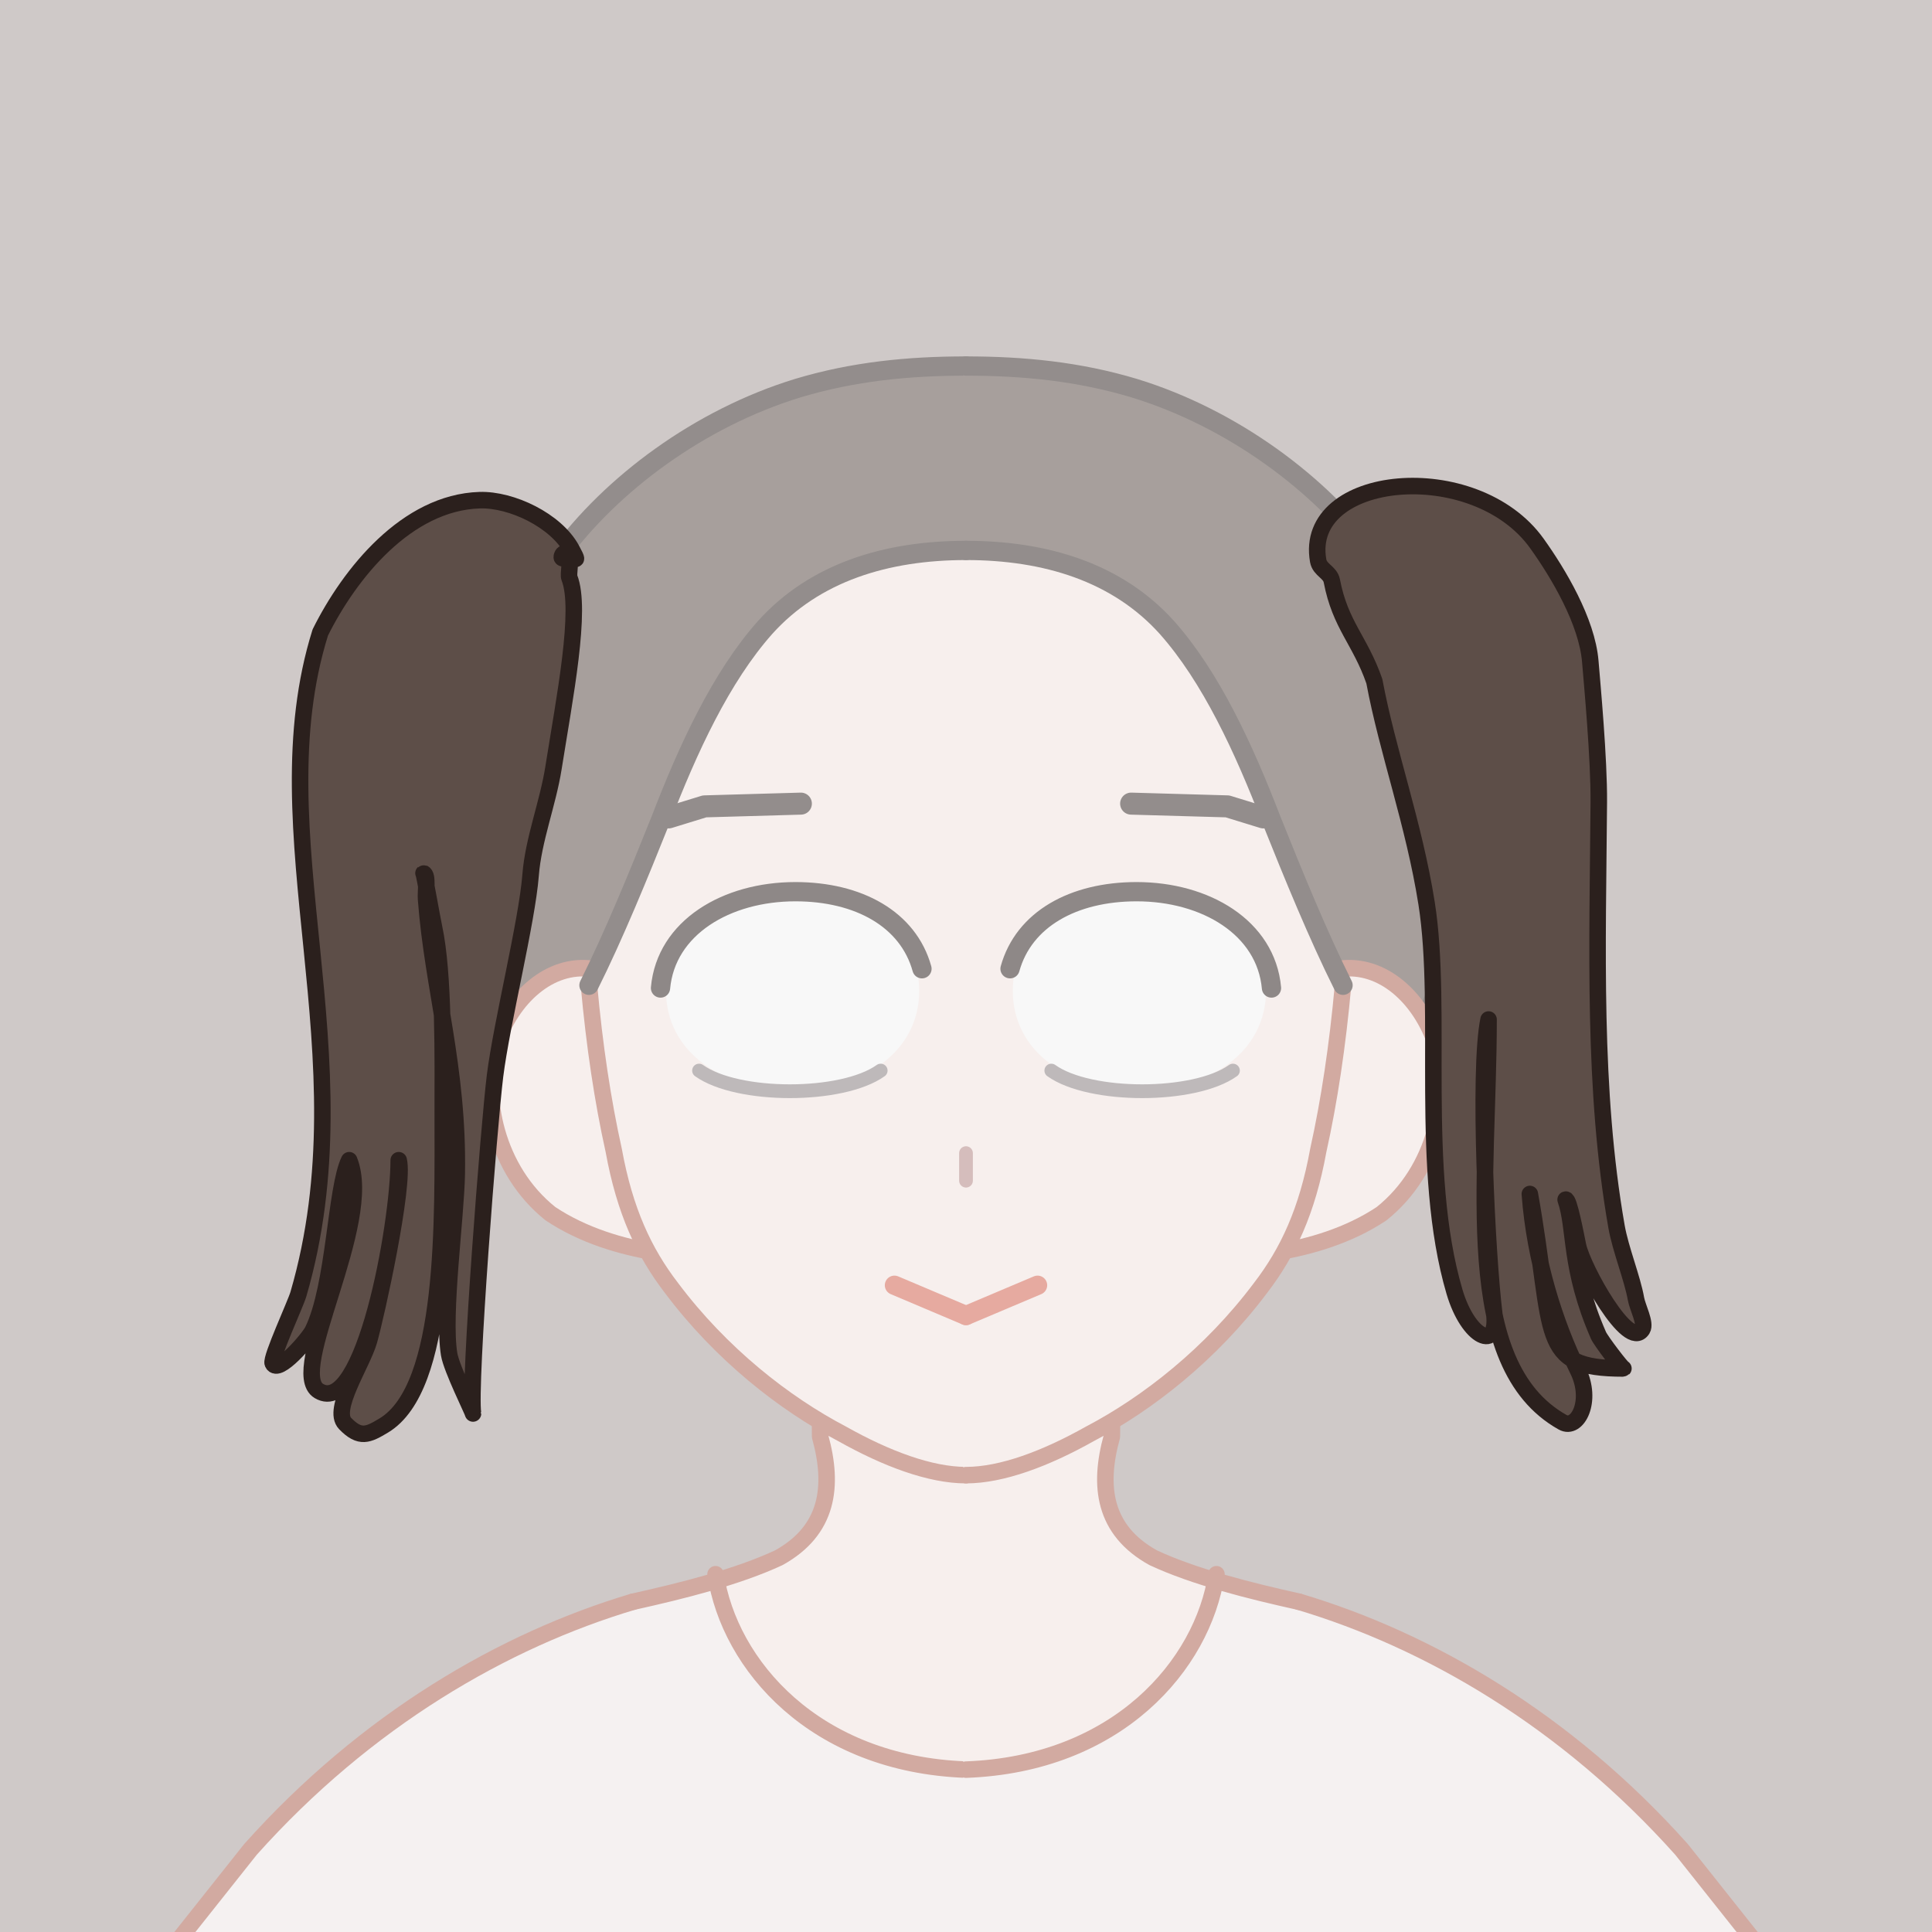
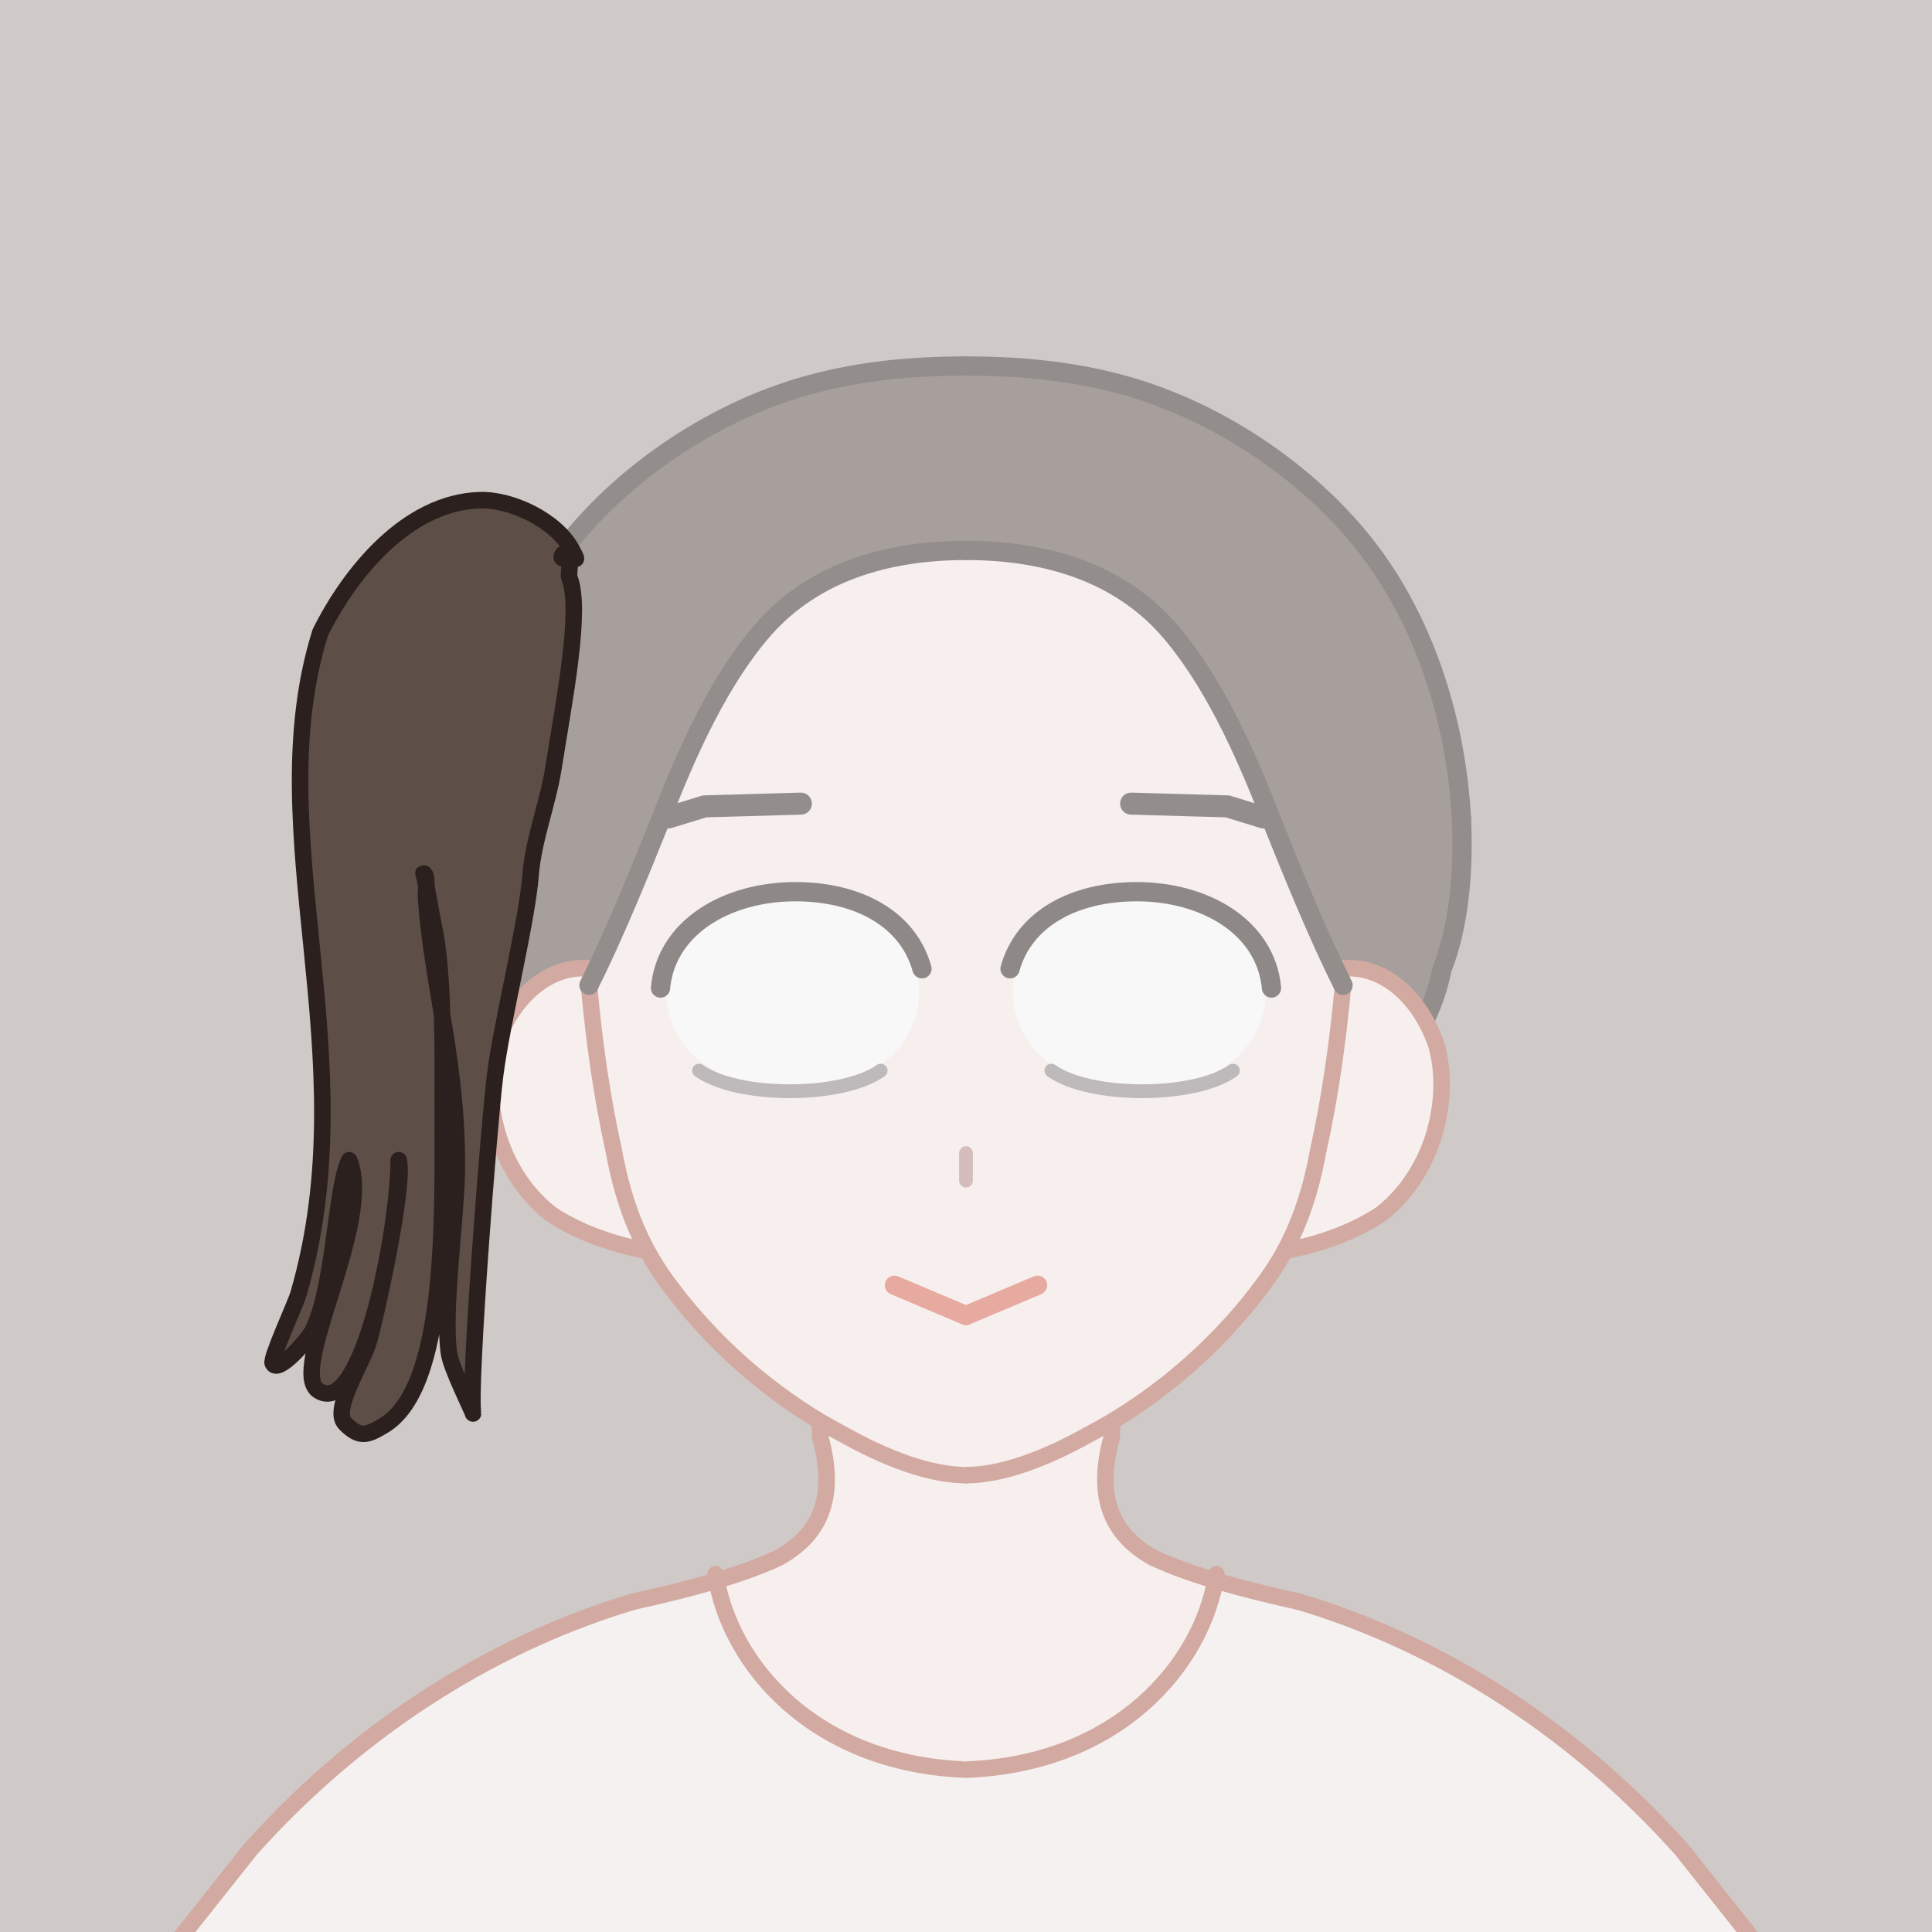
<svg xmlns="http://www.w3.org/2000/svg" width="702" height="702" viewBox="0 0 702 702">
  <defs>
    <clipPath id="clip-path-1">
      <path d="M242 534.68 L386 534.68 L386 689.29 L242 689.29 Z" />
    </clipPath>
    <filter id="filter-1" filterUnits="userSpaceOnUse" x="245" y="377" width="138" height="100" color-interpolation-filters="sRGB">
      <feGaussianBlur in="SourceGraphic" stdDeviation="9" color-interpolation-filters="linearRGB" />
    </filter>
    <clipPath id="clip-path-2">
      <path d="M460 534.68 L316 534.68 L316 689.29 L460 689.29 Z" />
    </clipPath>
    <filter id="filter-2" filterUnits="userSpaceOnUse" x="319" y="377" width="138" height="100" color-interpolation-filters="sRGB">
      <feGaussianBlur in="SourceGraphic" stdDeviation="9" color-interpolation-filters="linearRGB" />
    </filter>
    <clipPath id="clip-path-3">
      <path d="M242 474.96 C242 429.97 262 405.43 288 405.43 C314 405.43 334 429.97 334 474.96 C334 519.95 314 548.59 288 548.59 C262 548.59 242 519.95 242 474.96 Z" />
    </clipPath>
    <clipPath id="clip-path-4">
      <path d="M460 474.96 C460 429.97 440 405.43 414 405.43 C388 405.43 368 429.97 368 474.96 C368 519.95 388 548.59 414 548.59 C440 548.59 460 519.95 460 474.96 Z" />
    </clipPath>
  </defs>
  <g id="_ref">
    <g opacity="0.5">
      <rect x="0" y="0" width="702" height="702" fill="#ada19f" />
      <g data-layer="body">
        <g>
          <path d="M260 573 L230 582 C183 596 133 625 91 672 L60 712 L352 712 L352 643 C296 641 265 605 260 573 Z" fill="#f9f2f1" />
          <path d="M296 490 L298 522 C303 540 301 556 283 566 L260 573 C265 605 296 641 352 643 L352 490 Z" fill="#fdeeea" />
          <path d="M230 582 C183 596 133 625 91 672 L64 706" fill="none" stroke="#b46352" stroke-width="6" stroke-linecap="round" stroke-linejoin="round" />
          <path d="M296 500 C298 510 298 516 298 522 C303 540 301 556 283 566 C268 573 248 578 230 582" fill="none" stroke="#b46352" stroke-width="6" stroke-linecap="round" stroke-linejoin="round" />
          <path d="M260 572 C265 605 296 641 351 643" fill="none" stroke="#b46352" stroke-width="6" stroke-linecap="round" stroke-linejoin="round" />
        </g>
        <g>
          <path d="M442 573 L472 582 C519 596 569 625 611 672 L642 712 L350 712 L350 643 C406 641 437 605 442 573 Z" fill="#f9f2f1" />
          <path d="M406 490 L404 522 C399 540 401 556 419 566 L442 573 C437 605 406 641 350 643 L350 490 Z" fill="#fdeeea" />
          <path d="M472 582 C519 596 569 625 611 672 L638 706" fill="none" stroke="#b46352" stroke-width="6" stroke-linecap="round" stroke-linejoin="round" />
          <path d="M406 500 C404 510 404 516 404 522 C399 540 401 556 419 566 C434 573 454 578 472 582" fill="none" stroke="#b46352" stroke-width="6" stroke-linecap="round" stroke-linejoin="round" />
          <path d="M442 572 C437 605 406 641 351 643" fill="none" stroke="#b46352" stroke-width="6" stroke-linecap="round" stroke-linejoin="round" />
        </g>
      </g>
      <g data-layer="hairBase">
        <g>
          <path d="M352 133 L351 133 C330 133 310 135 290 141 C254 152 222 176 203 202 C184 228 173 262 171 297 C170 317 172 337 178 352 C180 362 184 372 190 380 L198 386 L352 386 Z" fill="#5d4e48" />
          <path d="M351 133 C330 133 310 135 290 141 C254 152 222 176 203 202 C184 228 173 262 171 297" fill="none" stroke="#352a27" stroke-width="7" stroke-linecap="round" stroke-linejoin="round" />
          <path d="M171 297 C170 317 172 337 178 352 C180 362 184 372 190 380" fill="none" stroke="#352a27" stroke-width="7" stroke-linecap="round" stroke-linejoin="round" />
        </g>
        <g>
          <path d="M350 133 L351 133 C372 133 392 135 412 141 C448 152 480 176 499 202 C518 228 529 262 531 297 C532 317 530 337 524 352 C522 362 518 372 512 380 L504 386 L350 386 Z" fill="#5d4e48" />
          <path d="M351 133 C372 133 392 135 412 141 C448 152 480 176 499 202 C518 228 529 262 531 297" fill="none" stroke="#352a27" stroke-width="7" stroke-linecap="round" stroke-linejoin="round" />
          <path d="M531 297 C532 317 530 337 524 352 C522 362 518 372 512 380" fill="none" stroke="#352a27" stroke-width="7" stroke-linecap="round" stroke-linejoin="round" />
        </g>
      </g>
      <g data-layer="ear">
        <g>
          <path d="M215 352 C200 350 186 362 180 380 C175 398 180 425 200 441 C212 449 226 453 238 455 L225 380 Z" fill="#fdeeea" />
          <path d="M215 352 C200 350 186 362 180 380 C175 398 180 425 200 441 C212 449 226 453 238 455" fill="none" stroke="#b46352" stroke-width="6" stroke-linecap="round" stroke-linejoin="round" />
        </g>
        <g>
          <path d="M487 352 C502 350 516 362 522 380 C527 398 522 425 502 441 C490 449 476 453 464 455 L477 380 Z" fill="#fdeeea" />
          <path d="M487 352 C502 350 516 362 522 380 C527 398 522 425 502 441 C490 449 476 453 464 455" fill="none" stroke="#b46352" stroke-width="6" stroke-linecap="round" stroke-linejoin="round" />
        </g>
      </g>
      <g data-layer="face">
        <g>
          <path d="M352 200 L351 200 C322 200 296 208 278 228 C262 246 250 272 240 298 C232 318 223 340 214 358 C216 380 219 400 223 418 C227 440 234 455 244 468 C262 492 285 510 306 521 C322 530 338 536 351 536 L352 536 Z" fill="#fdeeea" />
          <path d="M214 358 C216 380 219 400 223 418 C227 440 234 455 244 468 C262 492 285 510 306 521 C322 530 338 536 351 536" fill="none" stroke="#b46352" stroke-width="6" stroke-linecap="round" stroke-linejoin="round" />
        </g>
        <g>
          <path d="M350 200 L351 200 C380 200 406 208 424 228 C440 246 452 272 462 298 C470 318 479 340 488 358 C486 380 483 400 479 418 C475 440 468 455 458 468 C440 492 417 510 396 521 C380 530 364 536 351 536 L350 536 Z" fill="#fdeeea" />
          <path d="M488 358 C486 380 483 400 479 418 C475 440 468 455 458 468 C440 492 417 510 396 521 C380 530 364 536 351 536" fill="none" stroke="#b46352" stroke-width="6" stroke-linecap="round" stroke-linejoin="round" />
        </g>
      </g>
      <g data-layer="makeup">
        <g clip-path="url(#clip-path-1)">
          <g filter="url(#filter-1)">
            <ellipse cx="314" cy="427" rx="40" ry="21" fill="#f3bfb8" opacity="0.5" />
          </g>
        </g>
        <g clip-path="url(#clip-path-2)">
          <g filter="url(#filter-2)">
            <ellipse cx="388" cy="427" rx="40" ry="21" fill="#f3bfb8" opacity="0.5" />
          </g>
        </g>
      </g>
      <g data-layer="mouth">
        <line x1="325" y1="467" x2="351" y2="478" fill="none" stroke="#dc6450" stroke-width="7" stroke-linecap="round" stroke-linejoin="round" />
        <line x1="377" y1="467" x2="351" y2="478" fill="none" stroke="#dc6450" stroke-width="7" stroke-linecap="round" stroke-linejoin="round" />
        <line x1="351" y1="419" x2="351" y2="429" fill="none" stroke="#b98a88" stroke-width="5" stroke-linecap="round" />
      </g>
      <g data-layer="eye">
        <path d="M242 360 C242 338 262 326 288 326 C314 326 334 338 334 360 C334 382 314 396 288 396 C262 396 242 382 242 360 Z" fill="#ffffff" />
        <g clip-path="url(#clip-path-3)">
          <g>
            <circle cx="292" cy="361" r="26" fill="#3e2a22" />
            <circle cx="292" cy="361" r="17.42" fill="#7e5647" />
            <circle cx="292" cy="358.92" r="9.62" fill="#1e1410" />
          </g>
        </g>
        <g>
          <path d="M254 389 C268 399 306 399 320 389" fill="none" stroke="#8b8284" stroke-width="5" stroke-linecap="round" />
          <path d="M240 359 C242 337 264 324 289 324 C312 324 330 334 335 352" fill="none" stroke="#2b201d" stroke-width="7" stroke-linecap="round" stroke-linejoin="round" />
        </g>
        <g>
          <path d="M460 360 C460 338 440 326 414 326 C388 326 368 338 368 360 C368 382 388 396 414 396 C440 396 460 382 460 360 Z" fill="#ffffff" />
          <g clip-path="url(#clip-path-4)">
            <g>
              <circle cx="410" cy="361" r="26" fill="#3e2a22" />
              <circle cx="410" cy="361" r="17.42" fill="#7e5647" />
              <circle cx="410" cy="358.92" r="9.62" fill="#1e1410" />
            </g>
          </g>
          <g>
            <path d="M448 389 C434 399 396 399 382 389" fill="none" stroke="#8b8284" stroke-width="5" stroke-linecap="round" />
            <path d="M462 359 C460 337 438 324 413 324 C390 324 372 334 367 352" fill="none" stroke="#2b201d" stroke-width="7" stroke-linecap="round" stroke-linejoin="round" />
          </g>
        </g>
      </g>
      <g data-layer="hairLine">
        <path d="M351 200 C322 200 296 208 278 228 C262 246 250 272 240 298 C232 318 223 340 214 358" fill="none" stroke="#352a27" stroke-width="7" stroke-linecap="round" stroke-linejoin="round" />
        <path d="M351 200 C380 200 406 208 424 228 C440 246 452 272 462 298 C470 318 479 340 488 358" fill="none" stroke="#352a27" stroke-width="7" stroke-linecap="round" stroke-linejoin="round" />
      </g>
      <g data-layer="brow">
        <polyline points="243,297 256,293 291,292" fill="none" stroke="#352a27" stroke-width="8" stroke-linecap="round" stroke-linejoin="round" />
        <polyline points="459,297 446,293 411,292" fill="none" stroke="#352a27" stroke-width="8" stroke-linecap="round" stroke-linejoin="round" />
      </g>
    </g>
  </g>
-   <g id="hairMid-full">
+   <g id="hairMid-half">
    <path d="M126.876 421.57 C136.129 444.28 104.077 498.37 115.876 505.42 C131.976 515.03 144.876 445.65 144.876 421.57 C147.122 430.76 136.718 478.04 134.066 487.24 C131.613 495.74 120.467 512.13 125.393 517.23 C130.817 522.85 133.781 521.36 139.46 517.95 C162.347 504.17 160.876 443.02 160.876 404.07 C160.876 385.18 161.364 354 157.712 336.97 C156.928 333.31 154.116 317.07 153.876 317.27 C155.613 317.98 154.602 323.95 154.805 326.65 C157.254 359.34 166.664 387.8 165.96 426.68 C165.676 442.39 160.838 477.59 163.197 492.07 C164.058 497.35 171.924 513.11 171.876 513.6 C170.264 503.71 177.722 408.1 179.876 390.89 C182.269 371.78 191.503 334.79 192.799 317.95 C193.787 305.12 199.061 291.96 201.101 279.09 C205.155 253.51 211.488 221.44 206.876 209.89 C206.462 208.86 207.361 203.56 207.024 203.15 C206.229 202.19 203.551 203.8 204.224 201.92 C205.601 198.07 212.249 207.97 207.73 199.64 C202.013 189.11 185.877 181.37 174.275 181.74 C147.765 182.58 127.052 208.35 116.381 229.81 C93.499 302.81 133.752 383.46 108.407 470.3 C107.38 473.82 98.27 493.5 99.09 495.34 C100.984 499.59 112.219 486.36 113.626 483.49 C121.612 467.19 121.877 431.79 126.876 421.57 Z" fill="#5d4e48" stroke="#2b201d" stroke-width="6" stroke-linecap="round" stroke-linejoin="round" />
-     <path d="M568.876 435.89 C572.513 446.3 570.06 460.61 580.802 485.2 C581.702 487.26 589.584 497.54 589.876 497.24 C558.309 497.24 565.05 485.43 555.876 433.84 C557.653 458.06 565.136 481.09 573.372 497.96 C578.85 509.19 573.114 519.78 567.777 516.78 C530.315 495.73 540.876 429.81 540.876 370.44 C536.991 389.51 540.374 456.58 542.929 477.19 C544.684 491.35 533.496 486.33 528.499 469.36 C515.45 425.05 524.487 366.91 518.357 328.22 C513.774 299.3 504.166 273.14 499.378 247.54 C494.171 232.56 487.012 227.17 483.929 211.09 C483.299 207.81 479.574 207.19 478.964 203.73 C473.36 171.92 535.876 165.89 558.472 197.51 C566.156 208.26 576.636 225.73 577.842 240.37 C578.518 248.58 581.05 275.65 580.929 291.52 C580.529 344.02 578.668 396.01 587.363 445.65 C588.819 453.97 593.115 464.41 594.439 471.93 C594.993 475.08 598.11 480.82 596.742 483.01 C591.759 491 575.133 460.86 573.382 452.66 C572.77 449.79 570.119 435.38 568.876 435.89 Z" fill="#5d4e48" stroke="#2b201d" stroke-width="6" stroke-linecap="round" stroke-linejoin="round" />
  </g>
</svg>
